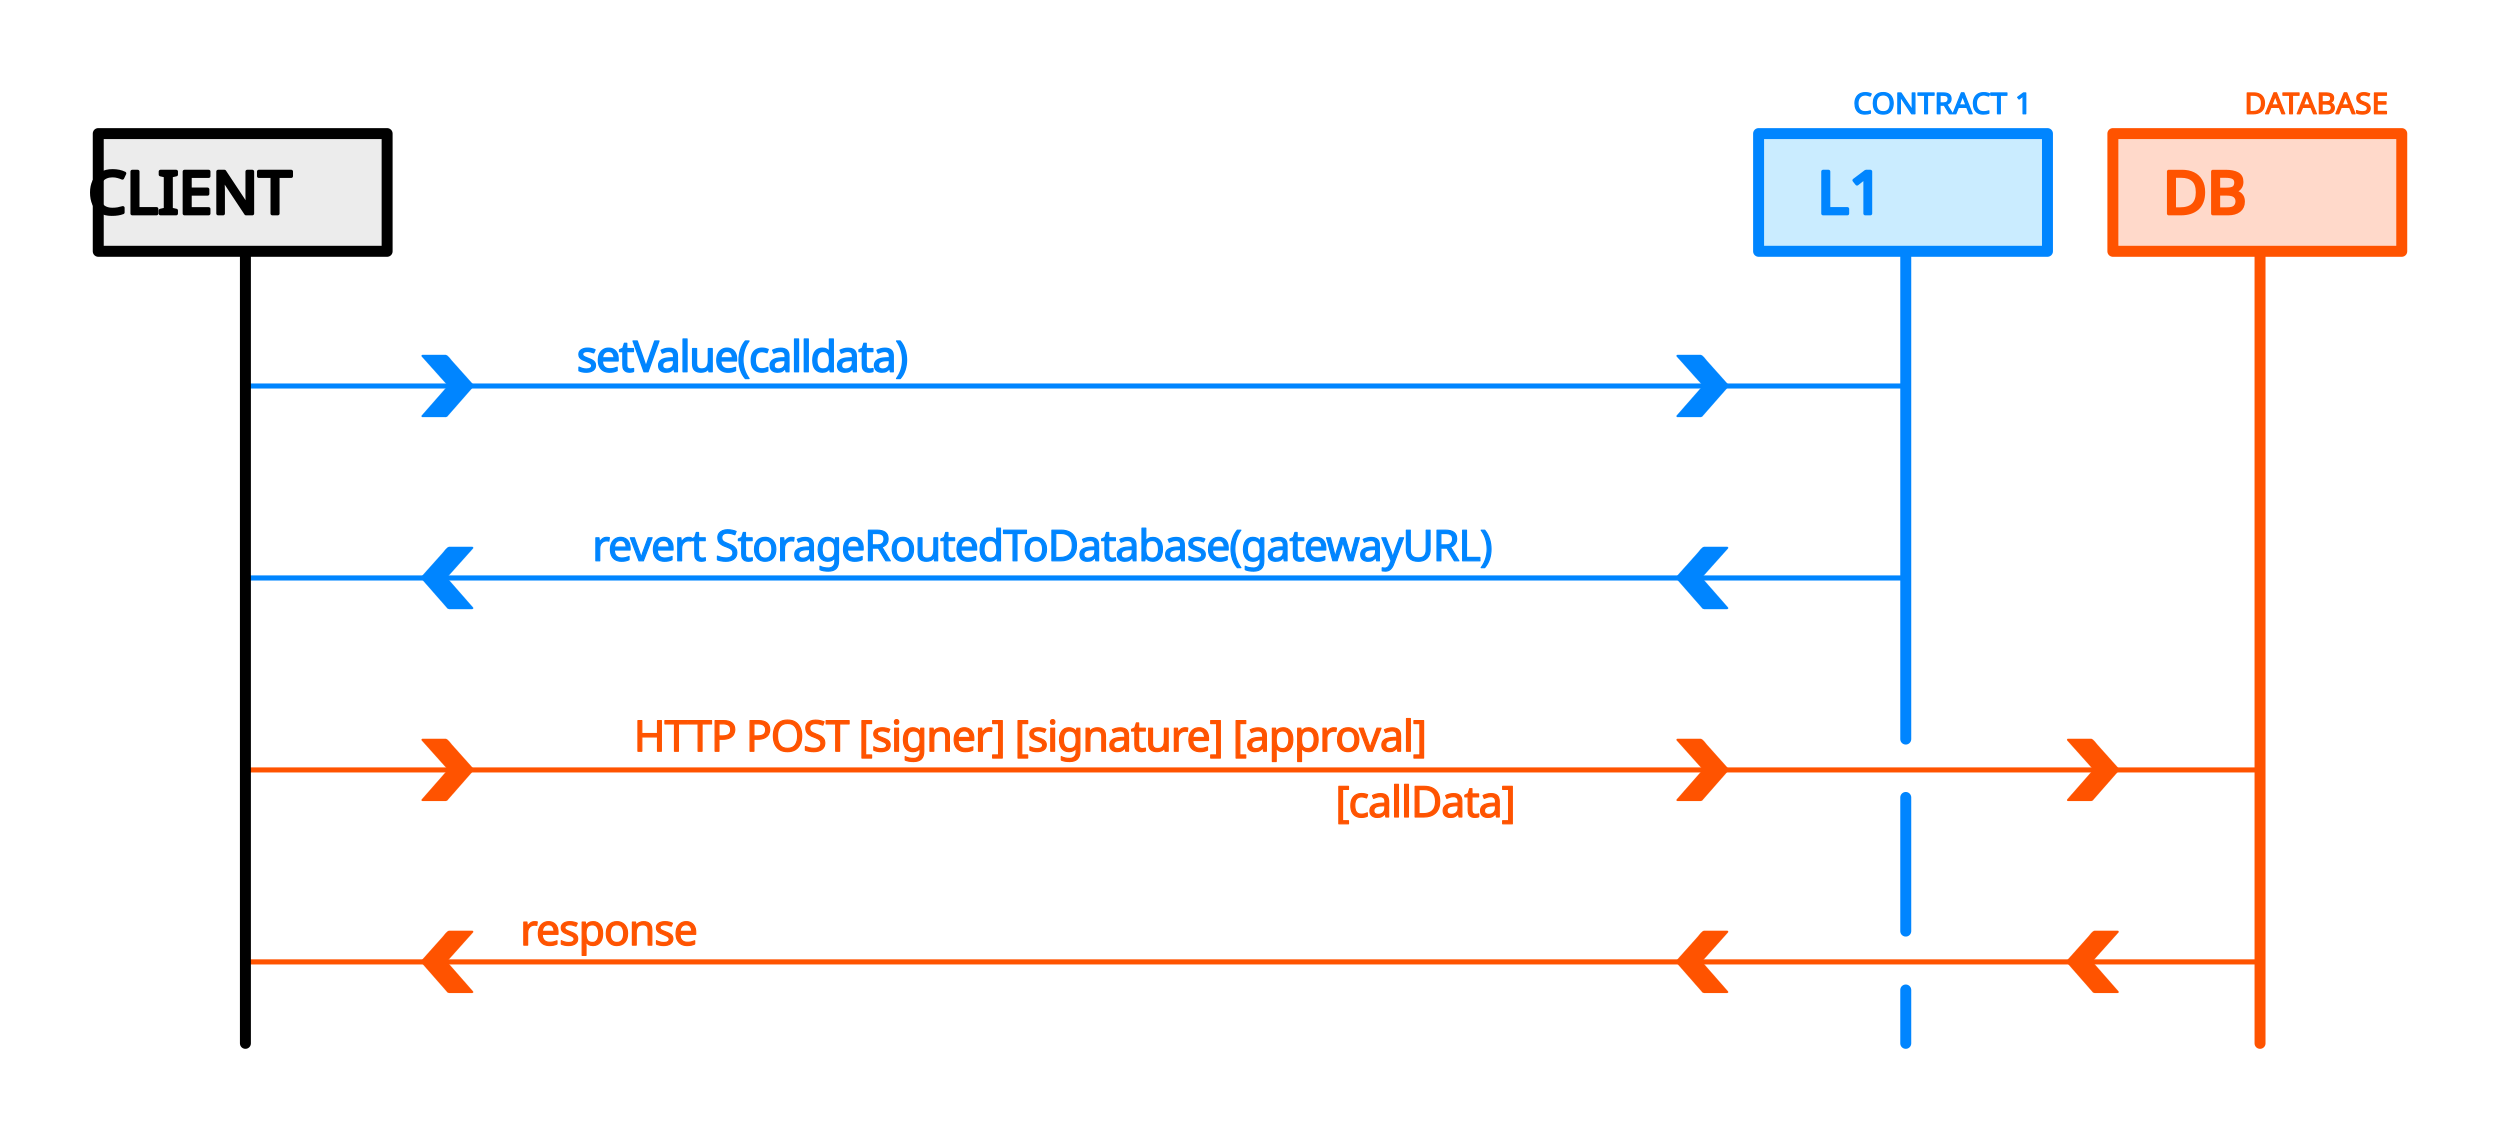
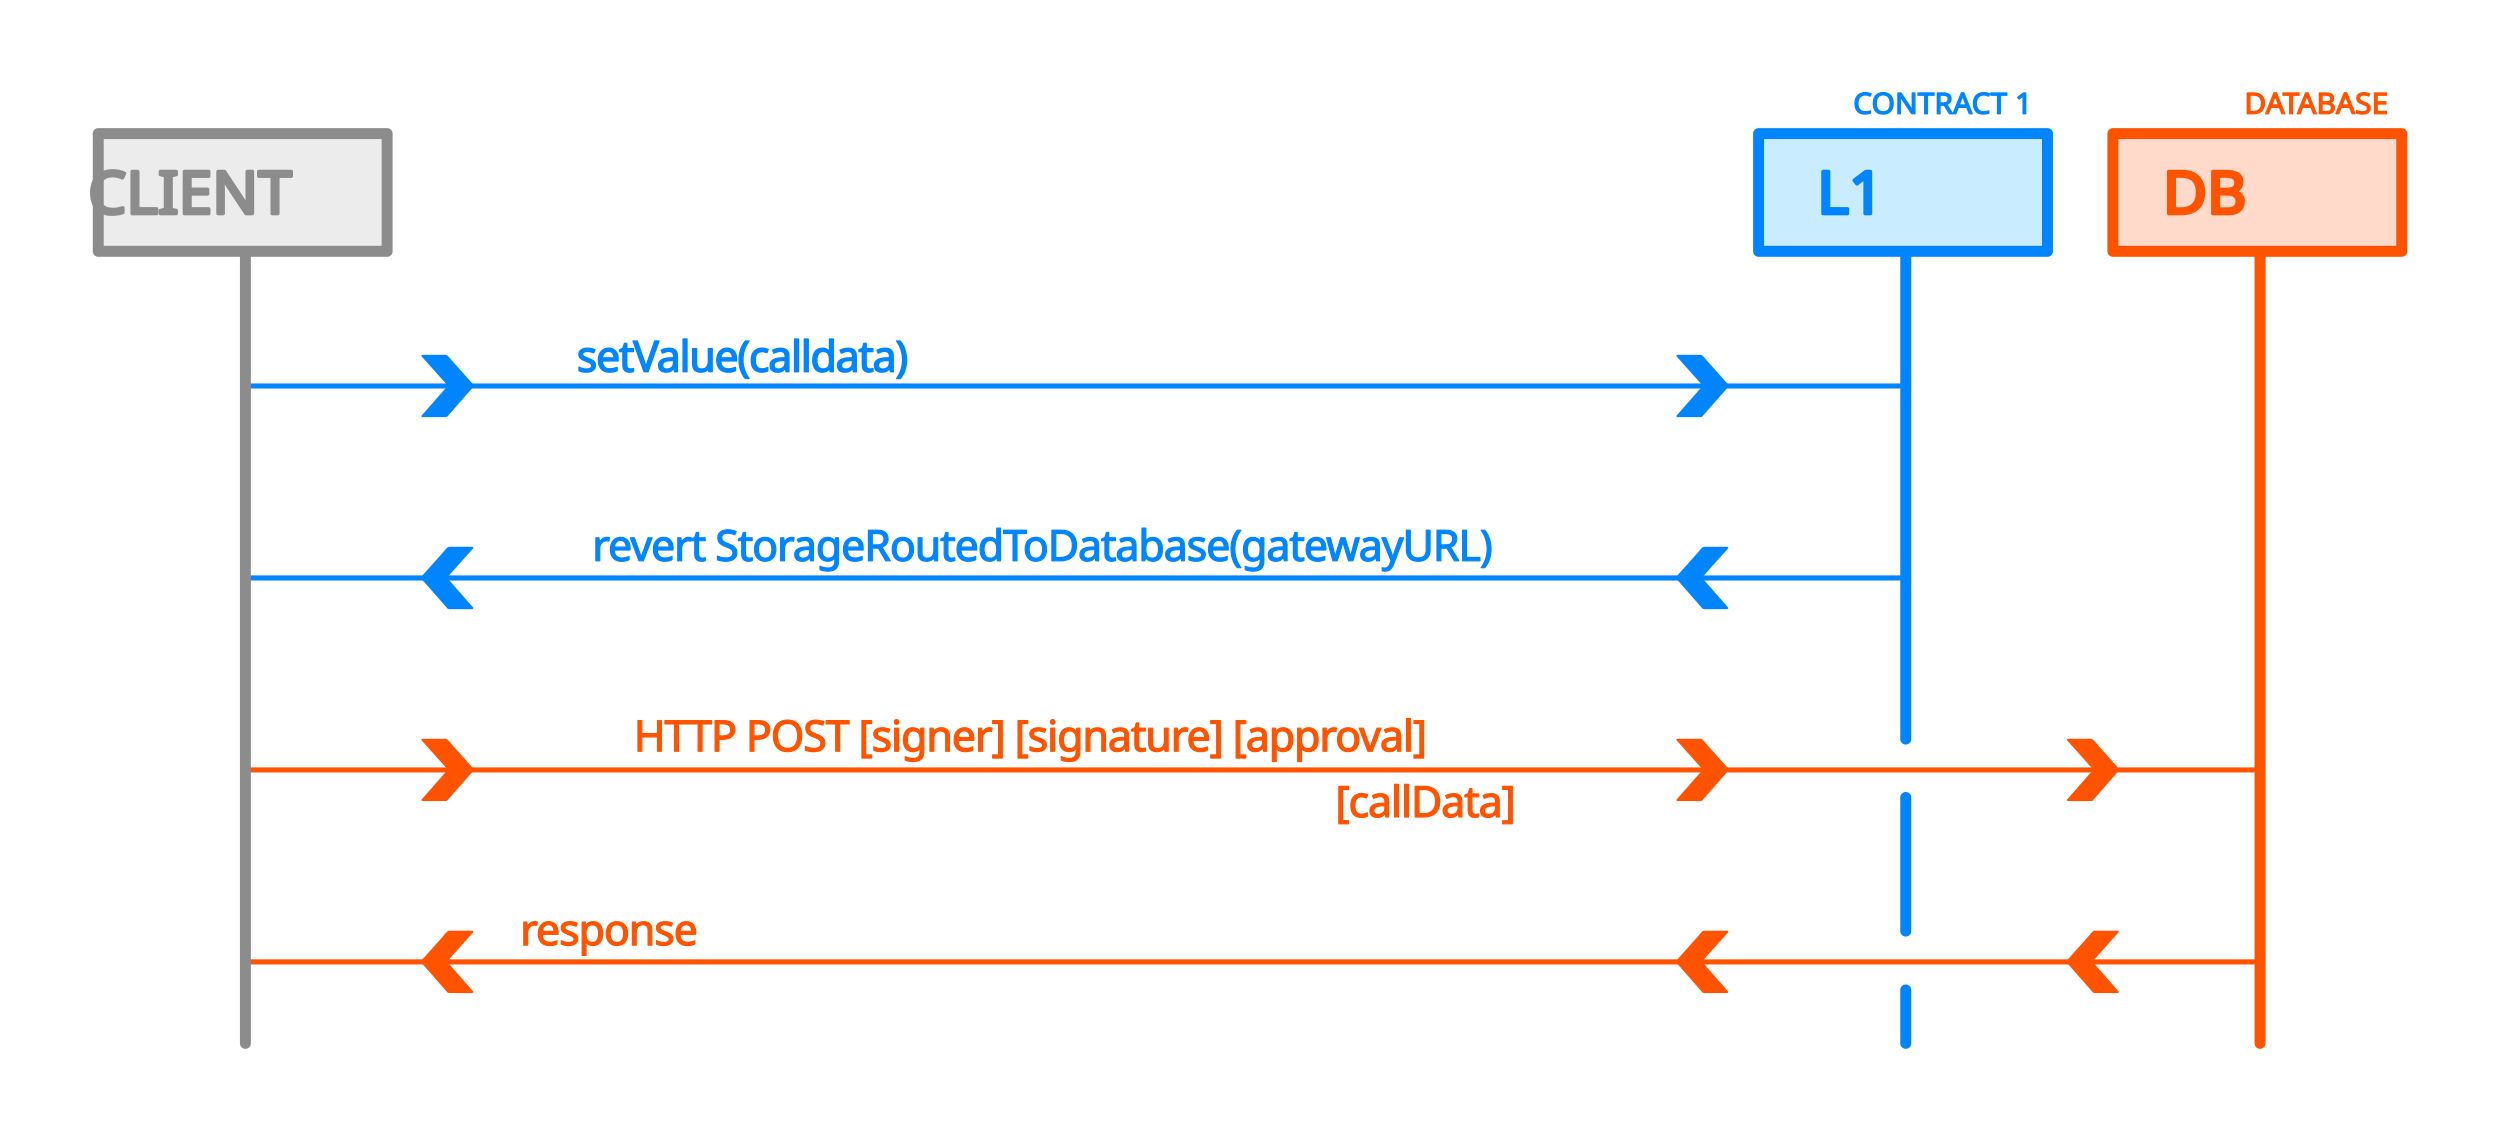
<svg xmlns="http://www.w3.org/2000/svg" xmlns:xlink="http://www.w3.org/1999/xlink" width="538.993mm" height="246.125mm" viewBox="0 0 538.993 246.125" version="1.1" id="svg6">
  <defs id="defs2">
    <rect x="258.608" y="35.355" width="130.437" height="286.727" id="rect1163" />
    <rect x="352.45" y="114.378" width="27.62" height="4.849" id="rect1482" />
    <linearGradient id="linearGradient1059">
      <stop style="stop-color:#000000;stop-opacity:1;" offset="0" id="stop1055" />
      <stop style="stop-color:#000000;stop-opacity:0;" offset="1" id="stop1057" />
    </linearGradient>
    <rect x="136.861" y="168.484" width="23.687" height="7.896" id="rect1202" />
    <linearGradient id="linearGradient1005">
      <stop style="stop-color:#000000;stop-opacity:1;" offset="0" id="stop1001" />
      <stop style="stop-color:#000000;stop-opacity:0;" offset="1" id="stop1003" />
    </linearGradient>
    <marker style="overflow:visible" id="Arrow2Mstart" refX="0" refY="0" orient="auto">
      <path transform="scale(0.6)" d="M 8.719,4.034 -2.207,0.016 8.719,-4.002 c -1.745,2.372 -1.735,5.617 -6e-7,8.035 z" style="fill:context-stroke;fill-rule:evenodd;stroke-width:0.625;stroke-linejoin:round" id="path1120" />
    </marker>
    <marker style="overflow:visible" id="Arrow2Lend" refX="0" refY="0" orient="auto">
      <path transform="matrix(-1.1,0,0,-1.1,-1.1,0)" d="M 8.719,4.034 -2.207,0.016 8.719,-4.002 c -1.745,2.372 -1.735,5.617 -6e-7,8.035 z" style="fill:context-stroke;fill-rule:evenodd;stroke-width:0.625;stroke-linejoin:round" id="path1117" />
    </marker>
    <marker style="overflow:visible" id="TriangleOutL" refX="0" refY="0" orient="auto">
      <path transform="scale(0.8)" style="fill:context-stroke;fill-rule:evenodd;stroke:context-stroke;stroke-width:1pt" d="M 5.77,0 -2.88,5 V -5 Z" id="path1238" />
    </marker>
    <marker style="overflow:visible" id="TriangleOutL-4" refX="0" refY="0" orient="auto">
      <path transform="scale(0.8)" style="fill:context-stroke;fill-rule:evenodd;stroke:context-stroke;stroke-width:1pt" d="M 5.77,0 -2.88,5 V -5 Z" id="path1238-7" />
    </marker>
    <marker style="overflow:visible" id="TriangleOutL-8" refX="0" refY="0" orient="auto">
      <path transform="scale(0.8)" style="fill:context-stroke;fill-rule:evenodd;stroke:context-stroke;stroke-width:1pt" d="M 5.77,0 -2.88,5 V -5 Z" id="path1238-3" />
    </marker>
    <marker style="overflow:visible" id="TriangleOutL-4-2" refX="0" refY="0" orient="auto">
      <path transform="scale(0.8)" style="fill:context-stroke;fill-rule:evenodd;stroke:context-stroke;stroke-width:1pt" d="M 5.77,0 -2.88,5 V -5 Z" id="path1238-7-8" />
    </marker>
    <linearGradient xlink:href="#linearGradient1005" id="linearGradient1007" x1="88.406" y1="45.401" x2="98.212" y2="45.401" gradientUnits="userSpaceOnUse" />
    <linearGradient xlink:href="#linearGradient1059" id="linearGradient1061" x1="86.907" y1="237.228" x2="177.445" y2="237.228" gradientUnits="userSpaceOnUse" />
  </defs>
  <g id="layer1" transform="translate(-33.41176,-65.063)">
    <g id="g1001" transform="translate(-2.308462,-1.058333)">
      <text xml:space="preserve" style="font-size:9.269px;line-height:1.25;font-family:Palatino;-inkscape-font-specification:Palatino;font-variant-ligatures:none;text-align:center;letter-spacing:-0.242px;text-anchor:middle;fill:#ff5300;fill-opacity:1;stroke:#ff5300;stroke-width:0.257;stroke-linecap:round;stroke-linejoin:round;stroke-miterlimit:4;stroke-dasharray:none;stroke-opacity:1" x="265.375" y="228.085" id="text1278-7-4">
        <tspan id="tspan1276-9-2" x="265.254" y="228.085" style="font-style:normal;font-variant:normal;font-weight:normal;font-stretch:normal;font-family:'SF Mono';-inkscape-font-specification:'SF Mono';fill:#ff5300;fill-opacity:1;stroke:#ff5300;stroke-width:0.257;stroke-linecap:round;stroke-linejoin:round;stroke-miterlimit:4;stroke-dasharray:none;stroke-opacity:1">HTTP POST [signer] [signature] [approval]</tspan>
      </text>
      <text xml:space="preserve" style="font-size:9.269px;line-height:1.25;font-family:Palatino;-inkscape-font-specification:Palatino;font-variant-ligatures:none;text-align:center;letter-spacing:-0.242px;text-anchor:middle;fill:#ff5300;fill-opacity:1;stroke:#ff5300;stroke-width:0.257;stroke-linecap:round;stroke-linejoin:round;stroke-miterlimit:4;stroke-dasharray:none;stroke-opacity:1" x="350.579" y="242.269" id="text1278-7-4-3">
        <tspan id="tspan1276-9-2-3" x="350.458" y="242.269" style="font-style:normal;font-variant:normal;font-weight:normal;font-stretch:normal;font-family:'SF Mono';-inkscape-font-specification:'SF Mono';fill:#ff5300;fill-opacity:1;stroke:#ff5300;stroke-width:0.257;stroke-linecap:round;stroke-linejoin:round;stroke-miterlimit:4;stroke-dasharray:none;stroke-opacity:1">[callData]</tspan>
      </text>
    </g>
    <g id="g1285" transform="translate(-14.83265,4.208755)" style="fill:#0085ff;fill-opacity:1;stroke:#0085ff;stroke-opacity:1">
      <text xml:space="preserve" style="font-size:9.269px;line-height:1.25;font-family:Palatino;-inkscape-font-specification:Palatino;font-variant-ligatures:none;text-align:center;letter-spacing:-0.29px;text-anchor:middle;fill:#0085ff;fill-opacity:1;stroke:#0085ff;stroke-width:0.309;stroke-linecap:round;stroke-linejoin:round;stroke-miterlimit:4;stroke-dasharray:none;stroke-opacity:1" x="214.05" y="140.992" id="text1278">
        <tspan id="tspan1276" x="216.629" y="140.992" style="font-style:normal;font-variant:normal;font-weight:normal;font-stretch:normal;font-size:9.269px;font-family:'SF Mono';-inkscape-font-specification:'SF Mono';fill:#0085ff;fill-opacity:1;stroke:#0085ff;stroke-width:0.309;stroke-linecap:round;stroke-linejoin:round;stroke-miterlimit:4;stroke-dasharray:none;stroke-opacity:1">setValue(calldata) </tspan>
      </text>
    </g>
    <text xml:space="preserve" style="font-style:normal;font-variant:normal;font-weight:normal;font-stretch:normal;font-size:5.875px;line-height:1.05;font-family:SPOTNIK;-inkscape-font-specification:SPOTNIK;font-variant-ligatures:none;text-align:center;letter-spacing:0.472px;text-anchor:middle;fill:#ff4f00;fill-opacity:1;stroke:#000000;stroke-width:0.803;stroke-linecap:round;stroke-linejoin:round;stroke-miterlimit:4;stroke-dasharray:none;stroke-opacity:1" x="187.271" y="146.442" id="text2139-0-1-8-8-8-0-0" transform="scale(1.047946,0.9542476)">
      <tspan style="font-style:normal;font-variant:normal;font-weight:normal;font-stretch:normal;font-family:SPOTNIK;-inkscape-font-specification:SPOTNIK;text-align:end;text-anchor:end;fill:#ff4f00;fill-opacity:1;stroke:#000000;stroke-width:0.803;stroke-linecap:round;stroke-linejoin:round;stroke-miterlimit:4;stroke-dasharray:none;stroke-opacity:1" x="187.271" y="146.442" id="tspan2163-0-2-6-4-3-4" />
    </text>
    <g id="g1162" transform="matrix(0.2723189,0,0,0.2723189,213.8516,218.0248)" />
    <g id="g1170" transform="translate(101.0709,4.805857)">
      <path style="fill:#74ceff;fill-opacity:0.375;stroke:#0085ff;stroke-width:2.365;stroke-linecap:round;stroke-linejoin:round;stroke-miterlimit:4;stroke-dasharray:none;stroke-opacity:1" d="m 343.216,285.2 v -11.505 m 0,-12.694 v -28.814 m 0,-12.587 v -105.162 H 311.488 V 89.06 h 62.281 v 25.378 h -30.553" id="path1065-7" />
      <text xml:space="preserve" style="font-size:12.87px;line-height:1.25;font-family:Palatino;-inkscape-font-specification:Palatino;font-variant-ligatures:none;text-align:center;letter-spacing:0px;text-anchor:middle;stroke-width:0.771;stroke-miterlimit:4;stroke-dasharray:none;fill:#0085ff;fill-opacity:1;stroke:#0085ff;stroke-opacity:1;" x="338.129" y="107.736" id="text1098-9" transform="scale(1.013468,0.9867108)">
        <tspan id="tspan1096-9" x="338.129" y="107.736" style="font-style:normal;font-variant:normal;font-weight:normal;font-stretch:normal;font-family:'SF Mono';-inkscape-font-specification:'SF Mono';stroke:#0085ff;stroke-width:0.771;stroke-linecap:round;stroke-linejoin:round;stroke-miterlimit:4;stroke-dasharray:none;stroke-opacity:1;fill:#0085ff;fill-opacity:1;">L1</tspan>
      </text>
    </g>
    <g id="g1175" transform="translate(101.0709,4.2183)" style="stroke:#ff5300;stroke-opacity:1">
      <path style="fill:#ff9c74;fill-opacity:0.375;stroke:#ff5300;stroke-width:2.365;stroke-linecap:round;stroke-linejoin:round;stroke-miterlimit:4;stroke-dasharray:none;stroke-opacity:1" d="m 419.598,285.787 v -70.697 m 0,0 V 115.026 H 387.87 V 89.648 h 62.281 V 115.026 h -30.553" id="path1065-7-8" />
      <text xml:space="preserve" style="font-size:12.87px;line-height:1.25;font-family:Palatino;-inkscape-font-specification:Palatino;font-variant-ligatures:none;text-align:center;letter-spacing:0px;text-anchor:middle;fill:#ff5300;fill-opacity:1;stroke:#ff5300;stroke-width:0.771;stroke-miterlimit:4;stroke-dasharray:none;stroke-opacity:1" x="413.496" y="108.332" id="text1098-9-0" transform="scale(1.013468,0.9867108)">
        <tspan id="tspan1096-9-8" x="413.496" y="108.332" style="font-style:normal;font-variant:normal;font-weight:normal;font-stretch:normal;font-family:'SF Mono';-inkscape-font-specification:'SF Mono';fill:#ff5300;fill-opacity:1;stroke:#ff5300;stroke-width:0.771;stroke-linecap:round;stroke-linejoin:round;stroke-miterlimit:4;stroke-dasharray:none;stroke-opacity:1">DB</tspan>
      </text>
    </g>
    <text xml:space="preserve" id="text1161" style="font-size:14.111px;line-height:1.25;font-family:Palatino;-inkscape-font-specification:Palatino;font-variant-ligatures:none;text-align:center;letter-spacing:-0.368px;white-space:pre;shape-inside:url(#rect1163);" />
    <text xml:space="preserve" style="font-size:6.379px;line-height:1.25;font-family:Palatino;-inkscape-font-specification:Palatino;font-variant-ligatures:none;text-align:center;letter-spacing:0px;text-anchor:middle;fill:#0085ff;fill-opacity:1;stroke:#0085ff;stroke-width:0.282;stroke-miterlimit:4;stroke-dasharray:none;stroke-opacity:1" x="450.227" y="90.797" id="text1098-9-9" transform="scale(1.013468,0.9867108)">
      <tspan id="tspan1096-9-6" x="450.227" y="90.797" style="font-style:normal;font-variant:normal;font-weight:normal;font-stretch:normal;font-family:'SF Mono';-inkscape-font-specification:'SF Mono';fill:#0085ff;fill-opacity:1;stroke:#0085ff;stroke-width:0.282;stroke-linecap:round;stroke-linejoin:round;stroke-miterlimit:4;stroke-dasharray:none;stroke-opacity:1">CONTRACT 1</tspan>
    </text>
    <path style="fill:none;stroke:#0085ff;stroke-width:1.1;stroke-linecap:round;stroke-linejoin:round;stroke-miterlimit:4;stroke-dasharray:none;stroke-opacity:1" d="M 86.012,148.283 H 444.287" id="path1225" />
    <path style="fill:#0085ff;stroke:#0085ff;stroke-width:1.1;stroke-linecap:round;stroke-linejoin:round;stroke-miterlimit:4;stroke-dasharray:none;stroke-opacity:1;fill-opacity:1" d="M 86.012,189.67 H 444.287" id="path1225-4" />
    <path style="fill:none;stroke:#ff5300;stroke-width:1.1;stroke-linecap:round;stroke-linejoin:round;stroke-miterlimit:4;stroke-dasharray:none;stroke-opacity:1" d="M 86.012,231.056 H 520.669" id="path1225-8" />
    <path style="fill:#ff5300;stroke:#ff5300;stroke-width:1.1;stroke-linecap:round;stroke-linejoin:round;stroke-miterlimit:4;stroke-dasharray:none;stroke-opacity:1;fill-opacity:1" d="M 86.012,272.443 H 520.669" id="path1225-80" />
    <g id="g1291" transform="matrix(-0.02409993,0,0,0.02409993,136.5709,141.5783)" style="stroke:#0085ff;stroke-opacity:1;fill:#0085ff;fill-opacity:1">
      <g id="g1289" style="stroke:#0085ff;stroke-opacity:1;fill:#0085ff;fill-opacity:1">
        <path d="M 508.094,13.5 C 511.82,6.043 508.087,0 499.749,0 c 0,0 -205.77,0 -205.773,0 -19.045,0.006 -44.079,38.363 -56.512,52.262 -21.87,24.449 -186.59,207.547 -187.783,209.934 -3.727,7.458 -3.727,19.544 0,27.001 l 222.456,253.726 c 3.727,7.458 13.507,13.501 21.843,13.501 h 205.77 c 8.335,0 12.071,-6.043 8.345,-13.501 L 285.638,289.197 c -3.728,-7.457 -3.728,-19.544 0,-27.001 z" id="path1287" style="stroke:#0085ff;stroke-opacity:1;fill:#0085ff;fill-opacity:1" />
      </g>
    </g>
    <g id="g1291-1" transform="matrix(-0.02409993,0,0,0.02409993,407.1377,141.5783)" style="stroke:#0085ff;stroke-opacity:1;fill:#0085ff;fill-opacity:1">
      <g id="g1289-3" style="stroke:#0085ff;stroke-opacity:1;fill:#0085ff;fill-opacity:1">
        <path d="M 508.094,13.5 C 511.82,6.043 508.087,0 499.749,0 c 0,0 -205.77,0 -205.773,0 -19.045,0.006 -44.079,38.363 -56.512,52.262 -21.87,24.449 -186.59,207.547 -187.783,209.934 -3.727,7.458 -3.727,19.544 0,27.001 l 222.456,253.726 c 3.727,7.458 13.507,13.501 21.843,13.501 h 205.77 c 8.335,0 12.071,-6.043 8.345,-13.501 L 285.638,289.197 c -3.728,-7.457 -3.728,-19.544 0,-27.001 z" id="path1287-6" style="stroke:#0085ff;stroke-opacity:1;fill:#0085ff;fill-opacity:1" />
      </g>
    </g>
    <g id="g1285-3" transform="translate(61.51891,46.74286)" style="fill:#0085ff;fill-opacity:1;stroke:#0085ff;stroke-opacity:1">
      <text xml:space="preserve" style="font-size:9.269px;line-height:1.25;font-family:Palatino;-inkscape-font-specification:Palatino;font-variant-ligatures:none;text-align:center;letter-spacing:-0.242px;text-anchor:middle;fill:#0085ff;fill-opacity:1;stroke:#0085ff;stroke-width:0.257;stroke-linecap:round;stroke-linejoin:round;stroke-miterlimit:4;stroke-dasharray:none;stroke-opacity:1" x="204.16" y="139.236" id="text1278-7">
        <tspan id="tspan1276-9" x="204.039" y="139.236" style="font-style:normal;font-variant:normal;font-weight:normal;font-stretch:normal;font-family:'SF Mono';-inkscape-font-specification:'SF Mono';fill:#0085ff;fill-opacity:1;stroke:#0085ff;stroke-width:0.257;stroke-linecap:round;stroke-linejoin:round;stroke-miterlimit:4;stroke-dasharray:none;stroke-opacity:1">revert StorageRoutedToDatabase(gatewayURL)</tspan>
      </text>
    </g>
    <g id="g1291-6" transform="matrix(0.02409993,0,0,0.02409993,123.1611,182.9649)" style="stroke:#0085ff;stroke-opacity:1;fill:#0085ff;fill-opacity:1">
      <g id="g1289-0" style="stroke:#0085ff;stroke-opacity:1;fill:#0085ff;fill-opacity:1">
        <path d="M 508.094,13.5 C 511.82,6.043 508.087,0 499.749,0 c 0,0 -205.77,0 -205.773,0 -19.045,0.006 -44.079,38.363 -56.512,52.262 -21.87,24.449 -186.59,207.547 -187.783,209.934 -3.727,7.458 -3.727,19.544 0,27.001 l 222.456,253.726 c 3.727,7.458 13.507,13.501 21.843,13.501 h 205.77 c 8.335,0 12.071,-6.043 8.345,-13.501 L 285.638,289.197 c -3.728,-7.457 -3.728,-19.544 0,-27.001 z" id="path1287-60" style="stroke:#0085ff;stroke-opacity:1;fill:#0085ff;fill-opacity:1" />
      </g>
    </g>
    <g id="g1291-1-2" transform="matrix(0.02409993,0,0,0.02409993,393.7279,182.9649)" style="stroke:#0085ff;stroke-opacity:1;fill:#0085ff;fill-opacity:1">
      <g id="g1289-3-5" style="stroke:#0085ff;stroke-opacity:1;fill:#0085ff;fill-opacity:1">
        <path d="M 508.094,13.5 C 511.82,6.043 508.087,0 499.749,0 c 0,0 -205.77,0 -205.773,0 -19.045,0.006 -44.079,38.363 -56.512,52.262 -21.87,24.449 -186.59,207.547 -187.783,209.934 -3.727,7.458 -3.727,19.544 0,27.001 l 222.456,253.726 c 3.727,7.458 13.507,13.501 21.843,13.501 h 205.77 c 8.335,0 12.071,-6.043 8.345,-13.501 L 285.638,289.197 c -3.728,-7.457 -3.728,-19.544 0,-27.001 z" id="path1287-6-2" style="stroke:#0085ff;stroke-opacity:1;fill:#0085ff;fill-opacity:1" />
      </g>
    </g>
    <g id="g1291-6-4-2" transform="matrix(-0.02409993,0,0,0.02409993,491.3289,224.3516)" style="stroke:#ff5300;stroke-opacity:1;fill:#ff5300;fill-opacity:1">
      <g id="g1289-0-5-8" style="stroke:#ff5300;stroke-opacity:1;fill:#ff5300;fill-opacity:1">
        <path d="M 508.094,13.5 C 511.82,6.043 508.087,0 499.749,0 c 0,0 -205.77,0 -205.773,0 -19.045,0.006 -44.079,38.363 -56.512,52.262 -21.87,24.449 -186.59,207.547 -187.783,209.934 -3.727,7.458 -3.727,19.544 0,27.001 l 222.456,253.726 c 3.727,7.458 13.507,13.501 21.843,13.501 h 205.77 c 8.335,0 12.071,-6.043 8.345,-13.501 L 285.638,289.197 c -3.728,-7.457 -3.728,-19.544 0,-27.001 z" id="path1287-60-3-7" style="stroke:#ff5300;stroke-opacity:1;fill:#ff5300;fill-opacity:1" />
      </g>
    </g>
    <g id="g967">
      <g id="g1291-6-4" transform="matrix(-0.02409993,0,0,0.02409993,407.1377,224.3516)" style="stroke:#ff5300;stroke-opacity:1;fill:#ff5300;fill-opacity:1">
        <g id="g1289-0-5" style="stroke:#ff5300;stroke-opacity:1;fill:#ff5300;fill-opacity:1">
          <path d="M 508.094,13.5 C 511.82,6.043 508.087,0 499.749,0 c 0,0 -205.77,0 -205.773,0 -19.045,0.006 -44.079,38.363 -56.512,52.262 -21.87,24.449 -186.59,207.547 -187.783,209.934 -3.727,7.458 -3.727,19.544 0,27.001 l 222.456,253.726 c 3.727,7.458 13.507,13.501 21.843,13.501 h 205.77 c 8.335,0 12.071,-6.043 8.345,-13.501 L 285.638,289.197 c -3.728,-7.457 -3.728,-19.544 0,-27.001 z" id="path1287-60-3" style="stroke:#ff5300;stroke-opacity:1;fill:#ff5300;fill-opacity:1" />
        </g>
      </g>
      <g id="g1289-3-5-8" transform="matrix(-0.02409993,0,0,0.02409993,136.5709,224.3516)" style="stroke:#ff5300;stroke-opacity:1;fill:#ff5300;fill-opacity:1">
        <path d="M 508.094,13.5 C 511.82,6.043 508.087,0 499.749,0 c 0,0 -205.77,0 -205.773,0 -19.045,0.006 -44.079,38.363 -56.512,52.262 -21.87,24.449 -186.59,207.547 -187.783,209.934 -3.727,7.458 -3.727,19.544 0,27.001 l 222.456,253.726 c 3.727,7.458 13.507,13.501 21.843,13.501 h 205.77 c 8.335,0 12.071,-6.043 8.345,-13.501 L 285.638,289.197 c -3.728,-7.457 -3.728,-19.544 0,-27.001 z" id="path1287-6-2-8" style="stroke:#ff5300;stroke-opacity:1;fill:#ff5300;fill-opacity:1" />
      </g>
    </g>
    <g id="g1291-6-4-2-3" transform="matrix(0.02409993,0,0,0.02409993,477.9191,265.7382)" style="stroke:#ff5300;stroke-opacity:1;fill:#ff5300;fill-opacity:1">
      <g id="g1289-0-5-8-0" style="stroke:#ff5300;stroke-opacity:1;fill:#ff5300;fill-opacity:1">
        <path d="M 508.094,13.5 C 511.82,6.043 508.087,0 499.749,0 c 0,0 -205.77,0 -205.773,0 -19.045,0.006 -44.079,38.363 -56.512,52.262 -21.87,24.449 -186.59,207.547 -187.783,209.934 -3.727,7.458 -3.727,19.544 0,27.001 l 222.456,253.726 c 3.727,7.458 13.507,13.501 21.843,13.501 h 205.77 c 8.335,0 12.071,-6.043 8.345,-13.501 L 285.638,289.197 c -3.728,-7.457 -3.728,-19.544 0,-27.001 z" id="path1287-60-3-7-2" style="stroke:#ff5300;stroke-opacity:1;fill:#ff5300;fill-opacity:1" />
      </g>
    </g>
    <g id="g1291-6-2" transform="matrix(0.02409993,0,0,0.02409993,123.1611,265.7382)" style="stroke:#ff5300;stroke-opacity:1;fill:#ff5300;fill-opacity:1">
      <g id="g1289-0-6" style="stroke:#ff5300;stroke-opacity:1;fill:#ff5300;fill-opacity:1">
        <path d="M 508.094,13.5 C 511.82,6.043 508.087,0 499.749,0 c 0,0 -205.77,0 -205.773,0 -19.045,0.006 -44.079,38.363 -56.512,52.262 -21.87,24.449 -186.59,207.547 -187.783,209.934 -3.727,7.458 -3.727,19.544 0,27.001 l 222.456,253.726 c 3.727,7.458 13.507,13.501 21.843,13.501 h 205.77 c 8.335,0 12.071,-6.043 8.345,-13.501 L 285.638,289.197 c -3.728,-7.457 -3.728,-19.544 0,-27.001 z" id="path1287-60-8" style="stroke:#ff5300;stroke-opacity:1;fill:#ff5300;fill-opacity:1" />
      </g>
    </g>
    <g id="g1291-1-2-5" transform="matrix(0.02409993,0,0,0.02409993,393.7279,265.7382)" style="stroke:#ff5300;stroke-opacity:1;fill:#ff5300;fill-opacity:1">
      <g id="g1289-3-5-5" style="stroke:#ff5300;stroke-opacity:1;fill:#ff5300;fill-opacity:1">
        <path d="M 508.094,13.5 C 511.82,6.043 508.087,0 499.749,0 c 0,0 -205.77,0 -205.773,0 -19.045,0.006 -44.079,38.363 -56.512,52.262 -21.87,24.449 -186.59,207.547 -187.783,209.934 -3.727,7.458 -3.727,19.544 0,27.001 l 222.456,253.726 c 3.727,7.458 13.507,13.501 21.843,13.501 h 205.77 c 8.335,0 12.071,-6.043 8.345,-13.501 L 285.638,289.197 c -3.728,-7.457 -3.728,-19.544 0,-27.001 z" id="path1287-6-2-9" style="stroke:#ff5300;stroke-opacity:1;fill:#ff5300;fill-opacity:1" />
      </g>
    </g>
    <g id="g1285-3-4" transform="translate(-42.67382,129.1018)" style="fill:#ff5300;fill-opacity:1;stroke:#ff5300;stroke-opacity:1">
      <text xml:space="preserve" style="font-size:9.269px;line-height:1.25;font-family:Palatino;-inkscape-font-specification:Palatino;font-variant-ligatures:none;text-align:center;letter-spacing:-0.242px;text-anchor:middle;fill:#ff5300;fill-opacity:1;stroke:#ff5300;stroke-width:0.257;stroke-linecap:round;stroke-linejoin:round;stroke-miterlimit:4;stroke-dasharray:none;stroke-opacity:1" x="214.903" y="139.724" id="text1278-7-8">
        <tspan id="tspan1276-9-3" x="214.782" y="139.724" style="font-style:normal;font-variant:normal;font-weight:normal;font-stretch:normal;font-family:'SF Mono';-inkscape-font-specification:'SF Mono';fill:#ff5300;fill-opacity:1;stroke:#ff5300;stroke-width:0.257;stroke-linecap:round;stroke-linejoin:round;stroke-miterlimit:4;stroke-dasharray:none;stroke-opacity:1">response</tspan>
      </text>
    </g>
    <g id="g1159">
-       <path style="fill:#cecece;fill-opacity:0.375;stroke:#000000;stroke-width:2.365;stroke-linecap:round;stroke-linejoin:round;stroke-miterlimit:4;stroke-dasharray:none;stroke-opacity:1" d="M 86.322,290.006 V 119.244 H 54.594 V 93.866 H 116.875 V 119.244 H 86.322" id="path1065" />
-       <text xml:space="preserve" style="font-size:12.87px;line-height:1.25;font-family:Palatino;-inkscape-font-specification:Palatino;font-variant-ligatures:none;text-align:center;letter-spacing:0px;text-anchor:middle;stroke-width:0.771;stroke-miterlimit:4;stroke-dasharray:none" x="84.649" y="112.607" id="text1098" transform="scale(1.013468,0.9867108)">
-         <tspan id="tspan1096" x="84.649" y="112.607" style="font-style:normal;font-variant:normal;font-weight:normal;font-stretch:normal;font-family:'SF Mono';-inkscape-font-specification:'SF Mono';stroke:#000000;stroke-width:0.771;stroke-linecap:round;stroke-linejoin:round;stroke-miterlimit:4;stroke-dasharray:none;stroke-opacity:1">CLIENT</tspan>
+       <path style="fill:#cecece;fill-opacity:0.375;stroke:#8c8c8c;stroke-width:2.365;stroke-linecap:round;stroke-linejoin:round;stroke-miterlimit:4;stroke-dasharray:none;stroke-opacity:1" d="M 86.322,290.006 V 119.244 H 54.594 V 93.866 H 116.875 V 119.244 H 86.322" id="path1065" />
+       <text xml:space="preserve" style="font-size:12.87px;line-height:1.25;font-family:Palatino;-inkscape-font-specification:Palatino;font-variant-ligatures:none;text-align:center;letter-spacing:0px;text-anchor:middle;stroke-width:0.771;stroke-miterlimit:4;stroke-dasharray:none;stroke:#8c8c8c;stroke-opacity:1;fill:#8c8c8c;fill-opacity:1;" x="84.649" y="112.607" id="text1098" transform="scale(1.013468,0.9867108)">
+         <tspan id="tspan1096" x="84.649" y="112.607" style="font-style:normal;font-variant:normal;font-weight:normal;font-stretch:normal;font-family:'SF Mono';-inkscape-font-specification:'SF Mono';stroke:#8c8c8c;stroke-width:0.771;stroke-linecap:round;stroke-linejoin:round;stroke-miterlimit:4;stroke-dasharray:none;stroke-opacity:1;fill:#8c8c8c;fill-opacity:1;">CLIENT</tspan>
      </text>
    </g>
    <text xml:space="preserve" style="font-size:6.379px;line-height:1.25;font-family:Palatino;-inkscape-font-specification:Palatino;font-variant-ligatures:none;text-align:center;letter-spacing:0px;text-anchor:middle;fill:#ff5300;fill-opacity:1;stroke:#ff5300;stroke-width:0.282;stroke-miterlimit:4;stroke-dasharray:none;stroke-opacity:1" x="529.706" y="90.797" id="text1098-9-9-8" transform="scale(1.013468,0.9867108)">
      <tspan id="tspan1096-9-6-7" x="529.706" y="90.797" style="font-style:normal;font-variant:normal;font-weight:normal;font-stretch:normal;font-family:'SF Mono';-inkscape-font-specification:'SF Mono';fill:#ff5300;fill-opacity:1;stroke:#ff5300;stroke-width:0.282;stroke-linecap:round;stroke-linejoin:round;stroke-miterlimit:4;stroke-dasharray:none;stroke-opacity:1">DATABASE</tspan>
    </text>
  </g>
</svg>
